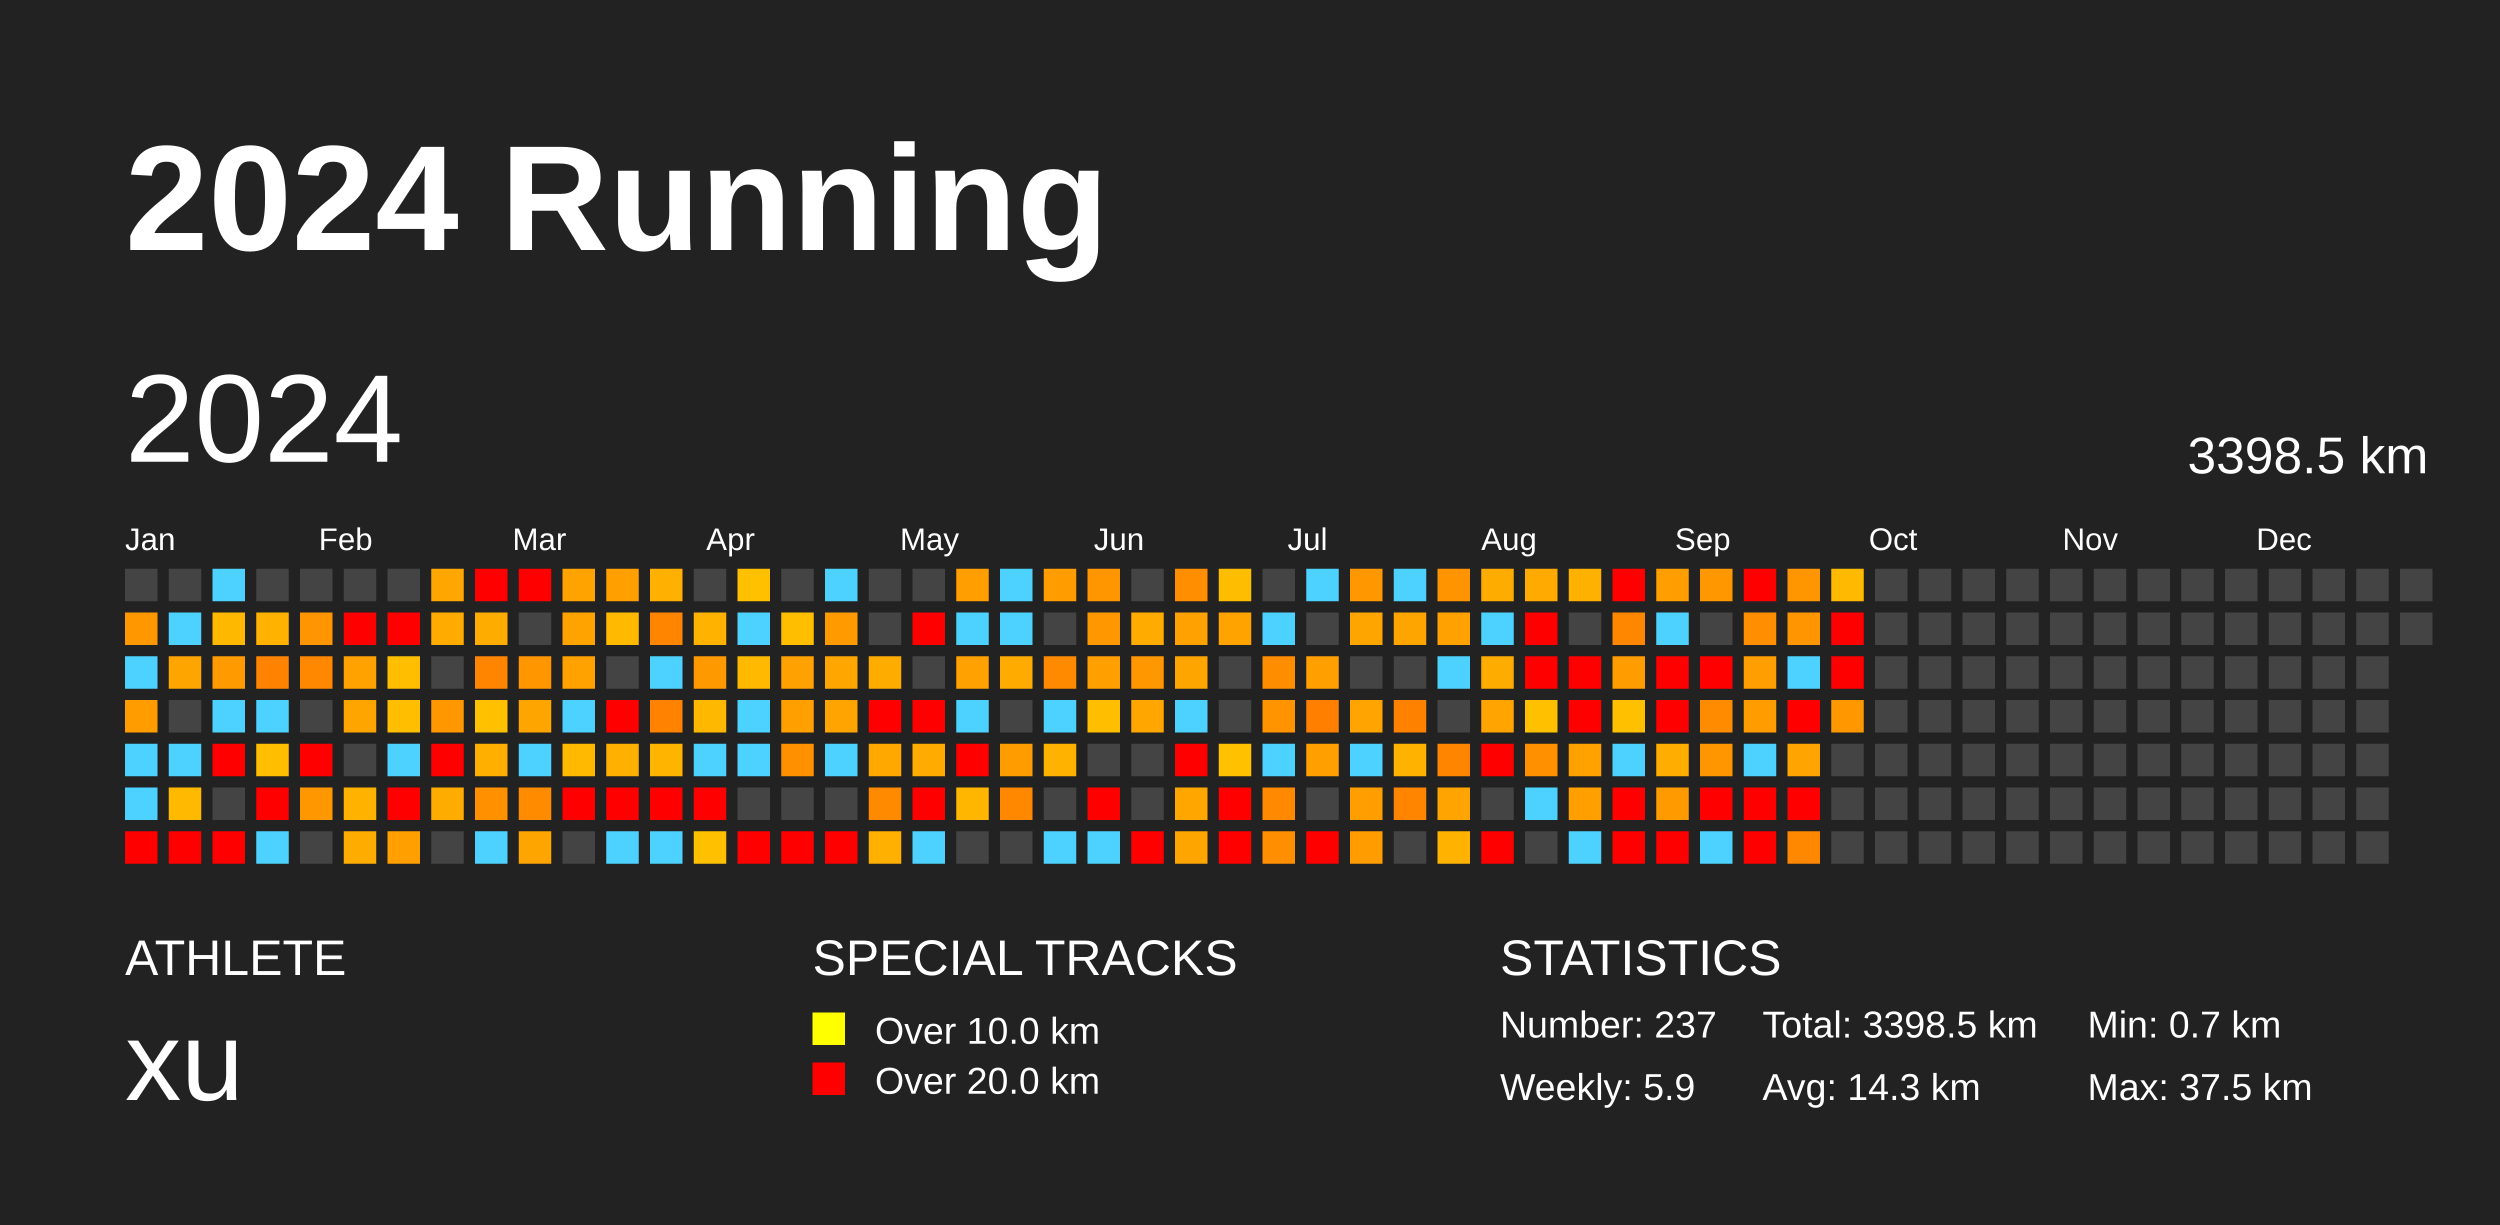
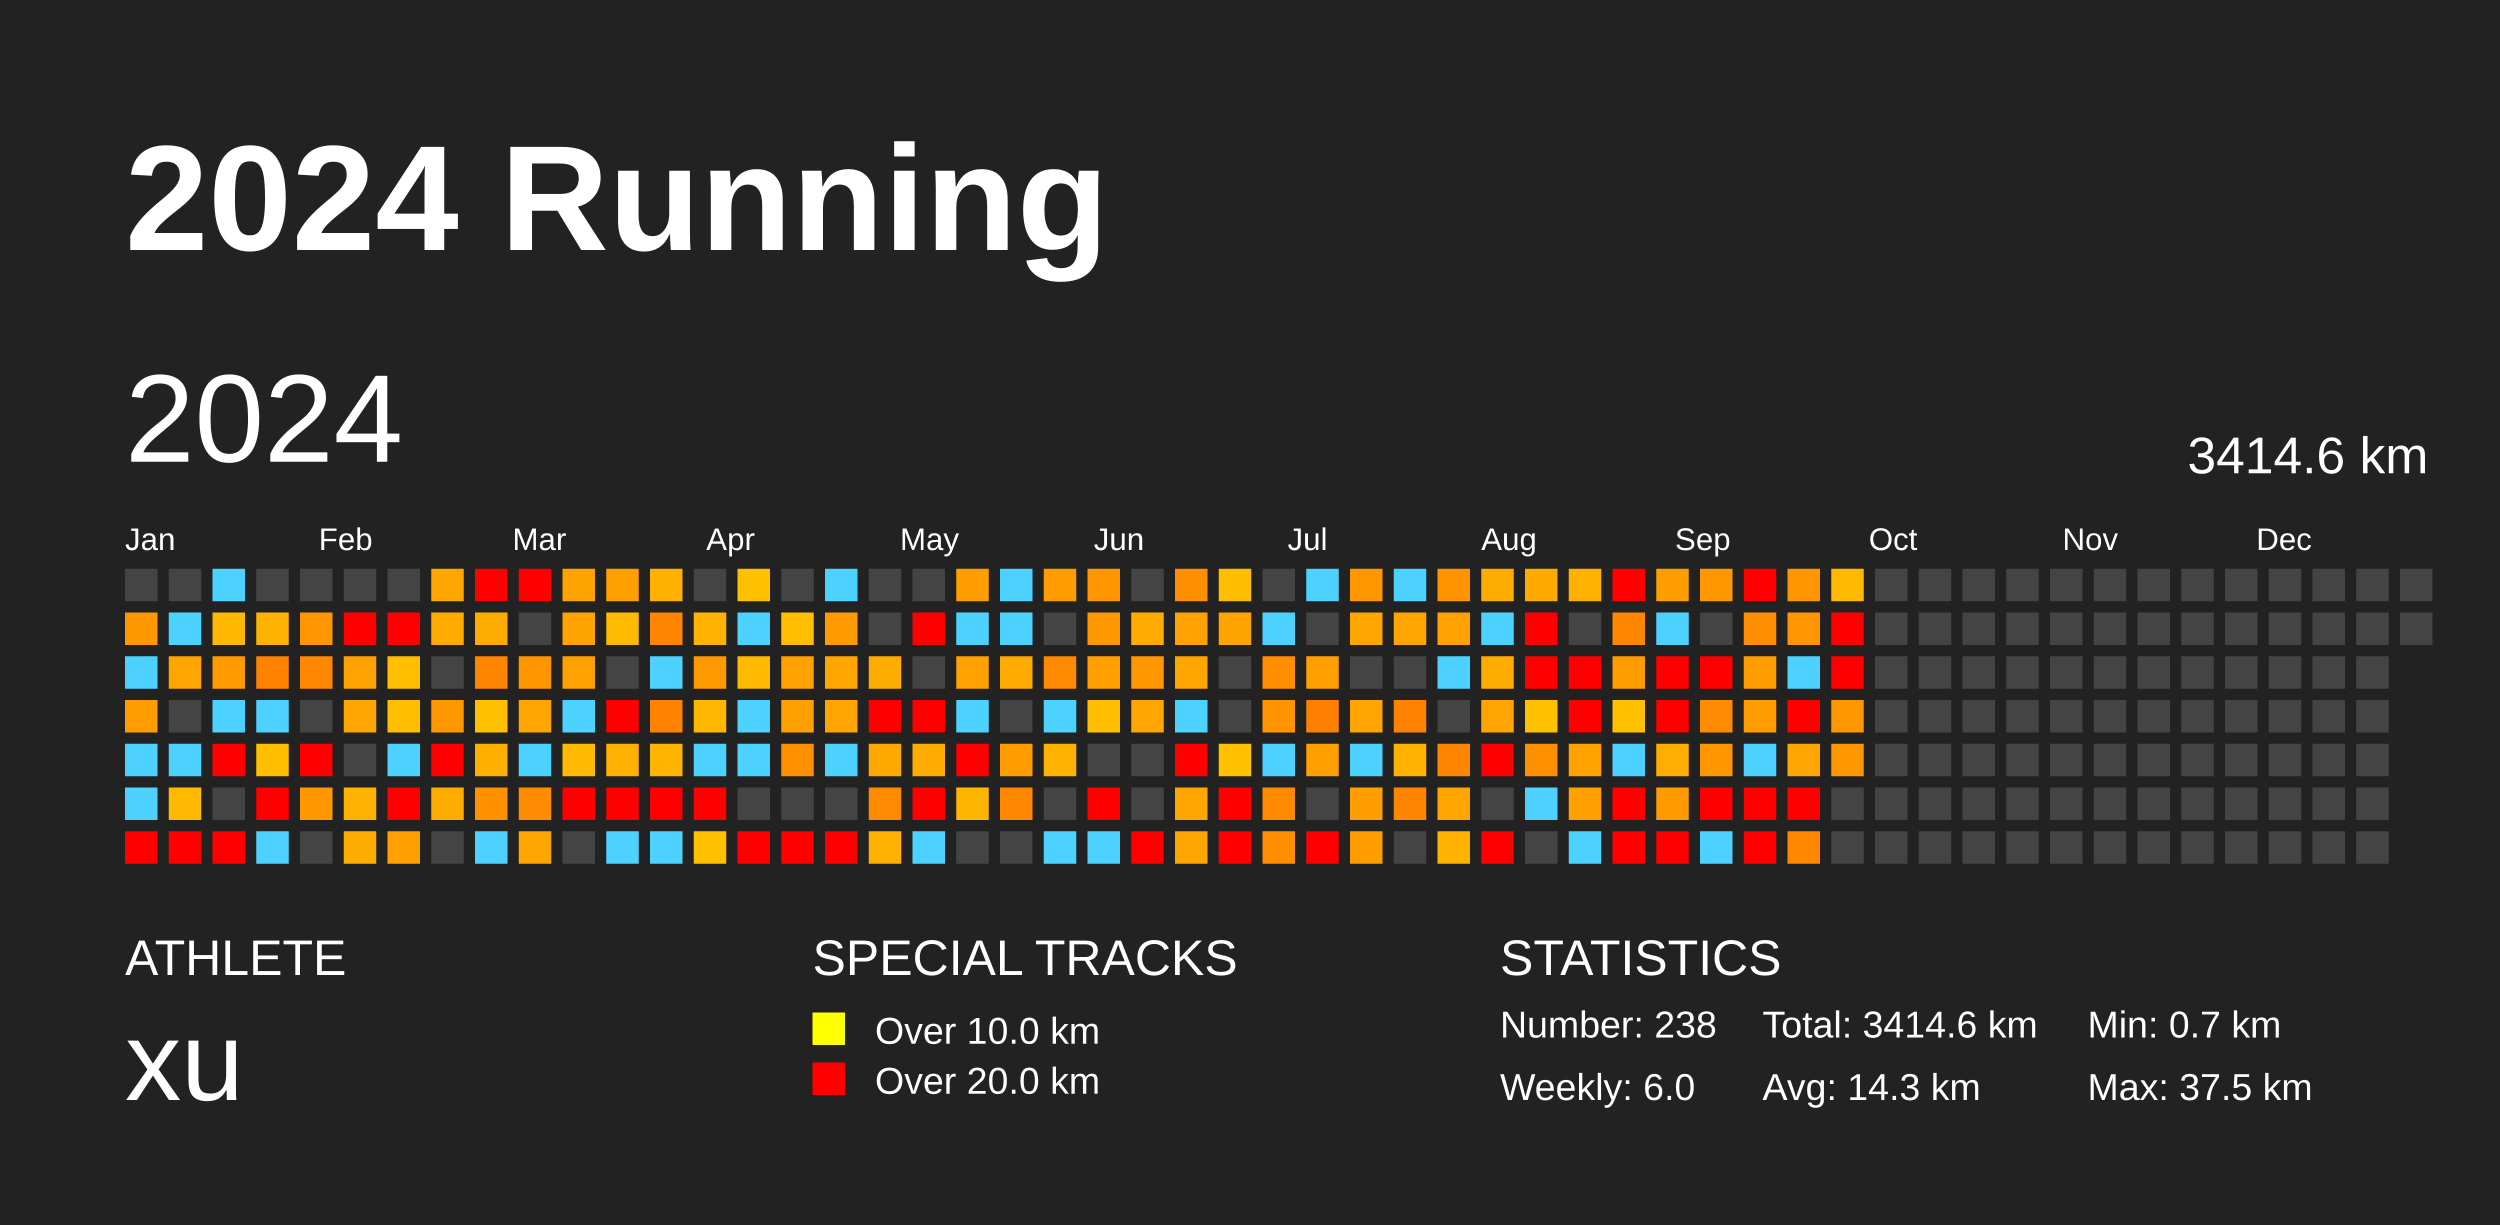
<svg xmlns="http://www.w3.org/2000/svg" baseProfile="full" height="98mm" version="1.1" viewBox="0,0,200,98" width="200mm">
  <defs />
  <rect fill="#222222" height="98" width="200" x="0" y="0" />
  <text fill="#FFFFFF" style="font-size:12px; font-family:Arial; font-weight:bold;" x="10" y="20">2024 Running</text>
  <text fill="#FFFFFF" style="font-size:4px; font-family:Arial" x="10" y="78">ATHLETE</text>
  <text fill="#FFFFFF" style="font-size:9px; font-family:Arial" x="10" y="88">xu</text>
  <text fill="#FFFFFF" style="font-size:4px; font-family:Arial" x="65" y="78">SPECIAL TRACKS</text>
  <rect fill="yellow" height="2.6" width="2.6" x="65" y="81" />
  <text fill="#FFFFFF" style="font-size:3px; font-family:Arial" x="70" y="83.5">Over 10.0 km</text>
  <rect fill="red" height="2.6" width="2.6" x="65" y="85" />
  <text fill="#FFFFFF" style="font-size:3px; font-family:Arial" x="70" y="87.5">Over 20.0 km</text>
  <text fill="#FFFFFF" style="font-size:4px; font-family:Arial" x="120" y="78">STATISTICS</text>
-   <text fill="#FFFFFF" style="font-size:3px; font-family:Arial" x="120" y="83">Number: 237</text>
-   <text fill="#FFFFFF" style="font-size:3px; font-family:Arial" x="120" y="88">Weekly: 5.9</text>
-   <text fill="#FFFFFF" style="font-size:3px; font-family:Arial" x="141" y="83">Total: 3398.5 km</text>
+   <text fill="#FFFFFF" style="font-size:3px; font-family:Arial" x="120" y="83">Number: 238</text>
+   <text fill="#FFFFFF" style="font-size:3px; font-family:Arial" x="120" y="88">Weekly: 6.0</text>
+   <text fill="#FFFFFF" style="font-size:3px; font-family:Arial" x="141" y="83">Total: 3414.6 km</text>
  <text fill="#FFFFFF" style="font-size:3px; font-family:Arial" x="141" y="88">Avg: 14.3 km</text>
  <text fill="#FFFFFF" style="font-size:3px; font-family:Arial" x="167" y="83">Min: 0.7 km</text>
  <text fill="#FFFFFF" style="font-size:3px; font-family:Arial" x="167" y="88">Max: 37.5 km</text>
  <text dominant-baseline="hanging" fill="#FFFFFF" style="font-size:10.0px; font-family:Arial;" x="10" y="30">2024</text>
-   <text dominant-baseline="hanging" fill="#FFFFFF" style="font-size:4.125px; font-family:Arial;" x="175" y="35">3398.5 km</text>
+   <text dominant-baseline="hanging" fill="#FFFFFF" style="font-size:4.125px; font-family:Arial;" x="175" y="35">3414.6 km</text>
  <text fill="#FFFFFF" style="font-size:2.5px; font-family:Arial" x="10.0" y="44">Jan</text>
  <text fill="#FFFFFF" style="font-size:2.5px; font-family:Arial" x="25.5" y="44">Feb</text>
  <text fill="#FFFFFF" style="font-size:2.5px; font-family:Arial" x="41.0" y="44">Mar</text>
  <text fill="#FFFFFF" style="font-size:2.5px; font-family:Arial" x="56.5" y="44">Apr</text>
  <text fill="#FFFFFF" style="font-size:2.5px; font-family:Arial" x="72.0" y="44">May</text>
  <text fill="#FFFFFF" style="font-size:2.5px; font-family:Arial" x="87.5" y="44">Jun</text>
  <text fill="#FFFFFF" style="font-size:2.5px; font-family:Arial" x="103.0" y="44">Jul</text>
  <text fill="#FFFFFF" style="font-size:2.5px; font-family:Arial" x="118.5" y="44">Aug</text>
  <text fill="#FFFFFF" style="font-size:2.5px; font-family:Arial" x="134.0" y="44">Sep</text>
  <text fill="#FFFFFF" style="font-size:2.5px; font-family:Arial" x="149.5" y="44">Oct</text>
  <text fill="#FFFFFF" style="font-size:2.5px; font-family:Arial" x="165.0" y="44">Nov</text>
  <text fill="#FFFFFF" style="font-size:2.5px; font-family:Arial" x="180.5" y="44">Dec</text>
  <rect fill="#444444" height="2.6" width="2.6" x="10.0" y="45.5" />
  <rect fill="#ff9700" height="2.6" width="2.6" x="10.0" y="49.0" />
  <rect fill="#4dd2ff" height="2.6" width="2.6" x="10.0" y="52.5" />
  <rect fill="#ff9c00" height="2.6" width="2.6" x="10.0" y="56.0" />
  <rect fill="#4dd2ff" height="2.6" width="2.6" x="10.0" y="59.5" />
  <rect fill="#4dd2ff" height="2.6" width="2.6" x="10.0" y="63.0" />
  <rect fill="red" height="2.6" width="2.6" x="10.0" y="66.5" />
  <rect fill="#444444" height="2.6" width="2.6" x="13.5" y="45.5" />
  <rect fill="#4dd2ff" height="2.6" width="2.6" x="13.5" y="49.0" />
  <rect fill="#ffa500" height="2.6" width="2.6" x="13.5" y="52.5" />
  <rect fill="#444444" height="2.6" width="2.6" x="13.5" y="56.0" />
  <rect fill="#4dd2ff" height="2.6" width="2.6" x="13.5" y="59.5" />
  <rect fill="#ffba00" height="2.6" width="2.6" x="13.5" y="63.0" />
  <rect fill="red" height="2.6" width="2.6" x="13.5" y="66.5" />
  <rect fill="#4dd2ff" height="2.6" width="2.6" x="17.0" y="45.5" />
  <rect fill="#ffb800" height="2.6" width="2.6" x="17.0" y="49.0" />
  <rect fill="#ff9b00" height="2.6" width="2.6" x="17.0" y="52.5" />
  <rect fill="#4dd2ff" height="2.6" width="2.6" x="17.0" y="56.0" />
  <rect fill="red" height="2.6" width="2.6" x="17.0" y="59.5" />
  <rect fill="#444444" height="2.6" width="2.6" x="17.0" y="63.0" />
  <rect fill="red" height="2.6" width="2.6" x="17.0" y="66.5" />
  <rect fill="#444444" height="2.6" width="2.6" x="20.5" y="45.5" />
  <rect fill="#ffb300" height="2.6" width="2.6" x="20.5" y="49.0" />
  <rect fill="#ff8300" height="2.6" width="2.6" x="20.5" y="52.5" />
  <rect fill="#4dd2ff" height="2.6" width="2.6" x="20.5" y="56.0" />
  <rect fill="#ffbf00" height="2.6" width="2.6" x="20.5" y="59.5" />
  <rect fill="red" height="2.6" width="2.6" x="20.5" y="63.0" />
  <rect fill="#4dd2ff" height="2.6" width="2.6" x="20.5" y="66.5" />
  <rect fill="#444444" height="2.6" width="2.6" x="24.0" y="45.5" />
  <rect fill="#ff9500" height="2.6" width="2.6" x="24.0" y="49.0" />
  <rect fill="#ff8800" height="2.6" width="2.6" x="24.0" y="52.5" />
  <rect fill="#444444" height="2.6" width="2.6" x="24.0" y="56.0" />
  <rect fill="red" height="2.6" width="2.6" x="24.0" y="59.5" />
  <rect fill="#ff9700" height="2.6" width="2.6" x="24.0" y="63.0" />
  <rect fill="#444444" height="2.6" width="2.6" x="24.0" y="66.5" />
  <rect fill="#444444" height="2.6" width="2.6" x="27.5" y="45.5" />
  <rect fill="red" height="2.6" width="2.6" x="27.5" y="49.0" />
  <rect fill="#ffa200" height="2.6" width="2.6" x="27.5" y="52.5" />
  <rect fill="#ffa500" height="2.6" width="2.6" x="27.5" y="56.0" />
  <rect fill="#444444" height="2.6" width="2.6" x="27.5" y="59.5" />
  <rect fill="#ffb200" height="2.6" width="2.6" x="27.5" y="63.0" />
  <rect fill="#ffac00" height="2.6" width="2.6" x="27.5" y="66.5" />
  <rect fill="#444444" height="2.6" width="2.6" x="31.0" y="45.5" />
  <rect fill="red" height="2.6" width="2.6" x="31.0" y="49.0" />
  <rect fill="#ffbf00" height="2.6" width="2.6" x="31.0" y="52.5" />
  <rect fill="#ffbe00" height="2.6" width="2.6" x="31.0" y="56.0" />
  <rect fill="#4dd2ff" height="2.6" width="2.6" x="31.0" y="59.5" />
  <rect fill="red" height="2.6" width="2.6" x="31.0" y="63.0" />
  <rect fill="#ff9f00" height="2.6" width="2.6" x="31.0" y="66.5" />
  <rect fill="#ffa600" height="2.6" width="2.6" x="34.5" y="45.5" />
  <rect fill="#ffab00" height="2.6" width="2.6" x="34.5" y="49.0" />
  <rect fill="#444444" height="2.6" width="2.6" x="34.5" y="52.5" />
  <rect fill="#ff9800" height="2.6" width="2.6" x="34.5" y="56.0" />
  <rect fill="red" height="2.6" width="2.6" x="34.5" y="59.5" />
  <rect fill="#ffac00" height="2.6" width="2.6" x="34.5" y="63.0" />
  <rect fill="#444444" height="2.6" width="2.6" x="34.5" y="66.5" />
  <rect fill="red" height="2.6" width="2.6" x="38.0" y="45.5" />
  <rect fill="#ffac00" height="2.6" width="2.6" x="38.0" y="49.0" />
  <rect fill="#ff8400" height="2.6" width="2.6" x="38.0" y="52.5" />
  <rect fill="#ffc000" height="2.6" width="2.6" x="38.0" y="56.0" />
  <rect fill="#ffaf00" height="2.6" width="2.6" x="38.0" y="59.5" />
  <rect fill="#ff9000" height="2.6" width="2.6" x="38.0" y="63.0" />
  <rect fill="#4dd2ff" height="2.6" width="2.6" x="38.0" y="66.5" />
  <rect fill="red" height="2.6" width="2.6" x="41.5" y="45.5" />
  <rect fill="#444444" height="2.6" width="2.6" x="41.5" y="49.0" />
  <rect fill="#ff9600" height="2.6" width="2.6" x="41.5" y="52.5" />
  <rect fill="#ffa500" height="2.6" width="2.6" x="41.5" y="56.0" />
  <rect fill="#4dd2ff" height="2.6" width="2.6" x="41.5" y="59.5" />
  <rect fill="#ff8b00" height="2.6" width="2.6" x="41.5" y="63.0" />
  <rect fill="#ffa500" height="2.6" width="2.6" x="41.5" y="66.5" />
  <rect fill="#ffa300" height="2.6" width="2.6" x="45.0" y="45.5" />
  <rect fill="#ffa300" height="2.6" width="2.6" x="45.0" y="49.0" />
  <rect fill="#ffa200" height="2.6" width="2.6" x="45.0" y="52.5" />
  <rect fill="#4dd2ff" height="2.6" width="2.6" x="45.0" y="56.0" />
  <rect fill="#ffb900" height="2.6" width="2.6" x="45.0" y="59.5" />
  <rect fill="red" height="2.6" width="2.6" x="45.0" y="63.0" />
  <rect fill="#444444" height="2.6" width="2.6" x="45.0" y="66.5" />
  <rect fill="#ffa000" height="2.6" width="2.6" x="48.5" y="45.5" />
  <rect fill="#ffba00" height="2.6" width="2.6" x="48.5" y="49.0" />
  <rect fill="#444444" height="2.6" width="2.6" x="48.5" y="52.5" />
  <rect fill="red" height="2.6" width="2.6" x="48.5" y="56.0" />
  <rect fill="#ffb000" height="2.6" width="2.6" x="48.5" y="59.5" />
  <rect fill="red" height="2.6" width="2.6" x="48.5" y="63.0" />
  <rect fill="#4dd2ff" height="2.6" width="2.6" x="48.5" y="66.5" />
  <rect fill="#ffb000" height="2.6" width="2.6" x="52.0" y="45.5" />
  <rect fill="#ff8400" height="2.6" width="2.6" x="52.0" y="49.0" />
  <rect fill="#4dd2ff" height="2.6" width="2.6" x="52.0" y="52.5" />
  <rect fill="#ff8200" height="2.6" width="2.6" x="52.0" y="56.0" />
  <rect fill="#ffb500" height="2.6" width="2.6" x="52.0" y="59.5" />
  <rect fill="red" height="2.6" width="2.6" x="52.0" y="63.0" />
  <rect fill="#4dd2ff" height="2.6" width="2.6" x="52.0" y="66.5" />
  <rect fill="#444444" height="2.6" width="2.6" x="55.5" y="45.5" />
  <rect fill="#ffb300" height="2.6" width="2.6" x="55.5" y="49.0" />
  <rect fill="#ff9900" height="2.6" width="2.6" x="55.5" y="52.5" />
  <rect fill="#ffb800" height="2.6" width="2.6" x="55.5" y="56.0" />
  <rect fill="#4dd2ff" height="2.6" width="2.6" x="55.5" y="59.5" />
  <rect fill="red" height="2.6" width="2.6" x="55.5" y="63.0" />
  <rect fill="#ffc000" height="2.6" width="2.6" x="55.5" y="66.5" />
  <rect fill="#ffc000" height="2.6" width="2.6" x="59.0" y="45.5" />
  <rect fill="#4dd2ff" height="2.6" width="2.6" x="59.0" y="49.0" />
  <rect fill="#ffba00" height="2.6" width="2.6" x="59.0" y="52.5" />
  <rect fill="#4dd2ff" height="2.6" width="2.6" x="59.0" y="56.0" />
  <rect fill="#4dd2ff" height="2.6" width="2.6" x="59.0" y="59.5" />
  <rect fill="#444444" height="2.6" width="2.6" x="59.0" y="63.0" />
  <rect fill="red" height="2.6" width="2.6" x="59.0" y="66.5" />
  <rect fill="#444444" height="2.6" width="2.6" x="62.5" y="45.5" />
  <rect fill="#ffbf00" height="2.6" width="2.6" x="62.5" y="49.0" />
  <rect fill="#ffa100" height="2.6" width="2.6" x="62.5" y="52.5" />
  <rect fill="#ff9f00" height="2.6" width="2.6" x="62.5" y="56.0" />
  <rect fill="#ff9100" height="2.6" width="2.6" x="62.5" y="59.5" />
  <rect fill="#444444" height="2.6" width="2.6" x="62.5" y="63.0" />
  <rect fill="red" height="2.6" width="2.6" x="62.5" y="66.5" />
  <rect fill="#4dd2ff" height="2.6" width="2.6" x="66.0" y="45.5" />
  <rect fill="#ff9b00" height="2.6" width="2.6" x="66.0" y="49.0" />
  <rect fill="#ffa600" height="2.6" width="2.6" x="66.0" y="52.5" />
  <rect fill="#ffa400" height="2.6" width="2.6" x="66.0" y="56.0" />
  <rect fill="#4dd2ff" height="2.6" width="2.6" x="66.0" y="59.5" />
  <rect fill="#444444" height="2.6" width="2.6" x="66.0" y="63.0" />
  <rect fill="red" height="2.6" width="2.6" x="66.0" y="66.5" />
  <rect fill="#444444" height="2.6" width="2.6" x="69.5" y="45.5" />
  <rect fill="#444444" height="2.6" width="2.6" x="69.5" y="49.0" />
  <rect fill="#ffac00" height="2.6" width="2.6" x="69.5" y="52.5" />
  <rect fill="red" height="2.6" width="2.6" x="69.5" y="56.0" />
  <rect fill="#ffa800" height="2.6" width="2.6" x="69.5" y="59.5" />
  <rect fill="#ff8a00" height="2.6" width="2.6" x="69.5" y="63.0" />
  <rect fill="#ffb000" height="2.6" width="2.6" x="69.5" y="66.5" />
  <rect fill="#444444" height="2.6" width="2.6" x="73.0" y="45.5" />
  <rect fill="red" height="2.6" width="2.6" x="73.0" y="49.0" />
  <rect fill="#444444" height="2.6" width="2.6" x="73.0" y="52.5" />
  <rect fill="red" height="2.6" width="2.6" x="73.0" y="56.0" />
  <rect fill="#ffab00" height="2.6" width="2.6" x="73.0" y="59.5" />
  <rect fill="red" height="2.6" width="2.6" x="73.0" y="63.0" />
  <rect fill="#4dd2ff" height="2.6" width="2.6" x="73.0" y="66.5" />
  <rect fill="#ff9e00" height="2.6" width="2.6" x="76.5" y="45.5" />
  <rect fill="#4dd2ff" height="2.6" width="2.6" x="76.5" y="49.0" />
  <rect fill="#ffa100" height="2.6" width="2.6" x="76.5" y="52.5" />
  <rect fill="#4dd2ff" height="2.6" width="2.6" x="76.5" y="56.0" />
  <rect fill="red" height="2.6" width="2.6" x="76.5" y="59.5" />
  <rect fill="#ffb600" height="2.6" width="2.6" x="76.5" y="63.0" />
  <rect fill="#444444" height="2.6" width="2.6" x="76.5" y="66.5" />
  <rect fill="#4dd2ff" height="2.6" width="2.6" x="80.0" y="45.5" />
  <rect fill="#4dd2ff" height="2.6" width="2.6" x="80.0" y="49.0" />
  <rect fill="#ffab00" height="2.6" width="2.6" x="80.0" y="52.5" />
  <rect fill="#444444" height="2.6" width="2.6" x="80.0" y="56.0" />
  <rect fill="#ff9d00" height="2.6" width="2.6" x="80.0" y="59.5" />
  <rect fill="#ff8800" height="2.6" width="2.6" x="80.0" y="63.0" />
  <rect fill="#444444" height="2.6" width="2.6" x="80.0" y="66.5" />
  <rect fill="#ff9d00" height="2.6" width="2.6" x="83.5" y="45.5" />
  <rect fill="#444444" height="2.6" width="2.6" x="83.5" y="49.0" />
  <rect fill="#ff8a00" height="2.6" width="2.6" x="83.5" y="52.5" />
  <rect fill="#4dd2ff" height="2.6" width="2.6" x="83.5" y="56.0" />
  <rect fill="#ffb200" height="2.6" width="2.6" x="83.5" y="59.5" />
  <rect fill="#444444" height="2.6" width="2.6" x="83.5" y="63.0" />
  <rect fill="#4dd2ff" height="2.6" width="2.6" x="83.5" y="66.5" />
  <rect fill="#ff9600" height="2.6" width="2.6" x="87.0" y="45.5" />
  <rect fill="#ff9800" height="2.6" width="2.6" x="87.0" y="49.0" />
  <rect fill="#ff9f00" height="2.6" width="2.6" x="87.0" y="52.5" />
  <rect fill="#ffbe00" height="2.6" width="2.6" x="87.0" y="56.0" />
  <rect fill="#444444" height="2.6" width="2.6" x="87.0" y="59.5" />
  <rect fill="red" height="2.6" width="2.6" x="87.0" y="63.0" />
  <rect fill="#4dd2ff" height="2.6" width="2.6" x="87.0" y="66.5" />
  <rect fill="#444444" height="2.6" width="2.6" x="90.5" y="45.5" />
  <rect fill="#ffab00" height="2.6" width="2.6" x="90.5" y="49.0" />
  <rect fill="#ff9800" height="2.6" width="2.6" x="90.5" y="52.5" />
  <rect fill="#ffa600" height="2.6" width="2.6" x="90.5" y="56.0" />
  <rect fill="#444444" height="2.6" width="2.6" x="90.5" y="59.5" />
  <rect fill="#444444" height="2.6" width="2.6" x="90.5" y="63.0" />
  <rect fill="red" height="2.6" width="2.6" x="90.5" y="66.5" />
  <rect fill="#ff8e00" height="2.6" width="2.6" x="94.0" y="45.5" />
  <rect fill="#ffa100" height="2.6" width="2.6" x="94.0" y="49.0" />
  <rect fill="#ffa500" height="2.6" width="2.6" x="94.0" y="52.5" />
  <rect fill="#4dd2ff" height="2.6" width="2.6" x="94.0" y="56.0" />
  <rect fill="red" height="2.6" width="2.6" x="94.0" y="59.5" />
  <rect fill="#ffa600" height="2.6" width="2.6" x="94.0" y="63.0" />
  <rect fill="#ffa500" height="2.6" width="2.6" x="94.0" y="66.5" />
  <rect fill="#ffbd00" height="2.6" width="2.6" x="97.5" y="45.5" />
  <rect fill="#ffa300" height="2.6" width="2.6" x="97.5" y="49.0" />
  <rect fill="#444444" height="2.6" width="2.6" x="97.5" y="52.5" />
  <rect fill="#444444" height="2.6" width="2.6" x="97.5" y="56.0" />
  <rect fill="#ffc100" height="2.6" width="2.6" x="97.5" y="59.5" />
  <rect fill="red" height="2.6" width="2.6" x="97.5" y="63.0" />
  <rect fill="red" height="2.6" width="2.6" x="97.5" y="66.5" />
  <rect fill="#444444" height="2.6" width="2.6" x="101.0" y="45.5" />
  <rect fill="#4dd2ff" height="2.6" width="2.6" x="101.0" y="49.0" />
  <rect fill="#ff8d00" height="2.6" width="2.6" x="101.0" y="52.5" />
  <rect fill="#ff9400" height="2.6" width="2.6" x="101.0" y="56.0" />
  <rect fill="#4dd2ff" height="2.6" width="2.6" x="101.0" y="59.5" />
  <rect fill="#ff8900" height="2.6" width="2.6" x="101.0" y="63.0" />
  <rect fill="#ff8f00" height="2.6" width="2.6" x="101.0" y="66.5" />
  <rect fill="#4dd2ff" height="2.6" width="2.6" x="104.5" y="45.5" />
  <rect fill="#444444" height="2.6" width="2.6" x="104.5" y="49.0" />
  <rect fill="#ff9f00" height="2.6" width="2.6" x="104.5" y="52.5" />
  <rect fill="#ff8000" height="2.6" width="2.6" x="104.5" y="56.0" />
  <rect fill="#ff9f00" height="2.6" width="2.6" x="104.5" y="59.5" />
  <rect fill="#444444" height="2.6" width="2.6" x="104.5" y="63.0" />
  <rect fill="red" height="2.6" width="2.6" x="104.5" y="66.5" />
  <rect fill="#ff9800" height="2.6" width="2.6" x="108.0" y="45.5" />
  <rect fill="#ffa500" height="2.6" width="2.6" x="108.0" y="49.0" />
  <rect fill="#444444" height="2.6" width="2.6" x="108.0" y="52.5" />
  <rect fill="#ffa400" height="2.6" width="2.6" x="108.0" y="56.0" />
  <rect fill="#4dd2ff" height="2.6" width="2.6" x="108.0" y="59.5" />
  <rect fill="#ff9e00" height="2.6" width="2.6" x="108.0" y="63.0" />
  <rect fill="#ff9d00" height="2.6" width="2.6" x="108.0" y="66.5" />
  <rect fill="#4dd2ff" height="2.6" width="2.6" x="111.5" y="45.5" />
  <rect fill="#ffa500" height="2.6" width="2.6" x="111.5" y="49.0" />
  <rect fill="#444444" height="2.6" width="2.6" x="111.5" y="52.5" />
  <rect fill="#ff8100" height="2.6" width="2.6" x="111.5" y="56.0" />
  <rect fill="#ffb300" height="2.6" width="2.6" x="111.5" y="59.5" />
  <rect fill="#ff8400" height="2.6" width="2.6" x="111.5" y="63.0" />
  <rect fill="#444444" height="2.6" width="2.6" x="111.5" y="66.5" />
  <rect fill="#ff9400" height="2.6" width="2.6" x="115.0" y="45.5" />
  <rect fill="#ffa100" height="2.6" width="2.6" x="115.0" y="49.0" />
  <rect fill="#4dd2ff" height="2.6" width="2.6" x="115.0" y="52.5" />
  <rect fill="#444444" height="2.6" width="2.6" x="115.0" y="56.0" />
  <rect fill="#ff8400" height="2.6" width="2.6" x="115.0" y="59.5" />
  <rect fill="#ffa400" height="2.6" width="2.6" x="115.0" y="63.0" />
  <rect fill="#ffb300" height="2.6" width="2.6" x="115.0" y="66.5" />
  <rect fill="#ffac00" height="2.6" width="2.6" x="118.5" y="45.5" />
  <rect fill="#4dd2ff" height="2.6" width="2.6" x="118.5" y="49.0" />
  <rect fill="#ffac00" height="2.6" width="2.6" x="118.5" y="52.5" />
  <rect fill="#ffa400" height="2.6" width="2.6" x="118.5" y="56.0" />
  <rect fill="red" height="2.6" width="2.6" x="118.5" y="59.5" />
  <rect fill="#444444" height="2.6" width="2.6" x="118.5" y="63.0" />
  <rect fill="red" height="2.6" width="2.6" x="118.5" y="66.5" />
  <rect fill="#ffaa00" height="2.6" width="2.6" x="122.0" y="45.5" />
  <rect fill="red" height="2.6" width="2.6" x="122.0" y="49.0" />
  <rect fill="red" height="2.6" width="2.6" x="122.0" y="52.5" />
  <rect fill="#ffc000" height="2.6" width="2.6" x="122.0" y="56.0" />
  <rect fill="#ff9000" height="2.6" width="2.6" x="122.0" y="59.5" />
  <rect fill="#4dd2ff" height="2.6" width="2.6" x="122.0" y="63.0" />
  <rect fill="#444444" height="2.6" width="2.6" x="122.0" y="66.5" />
  <rect fill="#ffb100" height="2.6" width="2.6" x="125.5" y="45.5" />
  <rect fill="#444444" height="2.6" width="2.6" x="125.5" y="49.0" />
  <rect fill="red" height="2.6" width="2.6" x="125.5" y="52.5" />
  <rect fill="red" height="2.6" width="2.6" x="125.5" y="56.0" />
  <rect fill="#ffa200" height="2.6" width="2.6" x="125.5" y="59.5" />
  <rect fill="#ff9f00" height="2.6" width="2.6" x="125.5" y="63.0" />
  <rect fill="#4dd2ff" height="2.6" width="2.6" x="125.5" y="66.5" />
  <rect fill="red" height="2.6" width="2.6" x="129.0" y="45.5" />
  <rect fill="#ff8700" height="2.6" width="2.6" x="129.0" y="49.0" />
  <rect fill="#ff9c00" height="2.6" width="2.6" x="129.0" y="52.5" />
  <rect fill="#ffc000" height="2.6" width="2.6" x="129.0" y="56.0" />
  <rect fill="#4dd2ff" height="2.6" width="2.6" x="129.0" y="59.5" />
  <rect fill="red" height="2.6" width="2.6" x="129.0" y="63.0" />
  <rect fill="red" height="2.6" width="2.6" x="129.0" y="66.5" />
  <rect fill="#ff9e00" height="2.6" width="2.6" x="132.5" y="45.5" />
  <rect fill="#4dd2ff" height="2.6" width="2.6" x="132.5" y="49.0" />
  <rect fill="red" height="2.6" width="2.6" x="132.5" y="52.5" />
  <rect fill="red" height="2.6" width="2.6" x="132.5" y="56.0" />
  <rect fill="#ffae00" height="2.6" width="2.6" x="132.5" y="59.5" />
  <rect fill="#ff9b00" height="2.6" width="2.6" x="132.5" y="63.0" />
  <rect fill="red" height="2.6" width="2.6" x="132.5" y="66.5" />
  <rect fill="#ff9800" height="2.6" width="2.6" x="136.0" y="45.5" />
  <rect fill="#444444" height="2.6" width="2.6" x="136.0" y="49.0" />
  <rect fill="red" height="2.6" width="2.6" x="136.0" y="52.5" />
  <rect fill="#ff8c00" height="2.6" width="2.6" x="136.0" y="56.0" />
  <rect fill="#ff9600" height="2.6" width="2.6" x="136.0" y="59.5" />
  <rect fill="red" height="2.6" width="2.6" x="136.0" y="63.0" />
  <rect fill="#4dd2ff" height="2.6" width="2.6" x="136.0" y="66.5" />
  <rect fill="red" height="2.6" width="2.6" x="139.5" y="45.5" />
  <rect fill="#ff8f00" height="2.6" width="2.6" x="139.5" y="49.0" />
  <rect fill="#ff9e00" height="2.6" width="2.6" x="139.5" y="52.5" />
  <rect fill="#ff9d00" height="2.6" width="2.6" x="139.5" y="56.0" />
  <rect fill="#4dd2ff" height="2.6" width="2.6" x="139.5" y="59.5" />
  <rect fill="red" height="2.6" width="2.6" x="139.5" y="63.0" />
  <rect fill="red" height="2.6" width="2.6" x="139.5" y="66.5" />
  <rect fill="#ff9600" height="2.6" width="2.6" x="143.0" y="45.5" />
  <rect fill="#ff9500" height="2.6" width="2.6" x="143.0" y="49.0" />
  <rect fill="#4dd2ff" height="2.6" width="2.6" x="143.0" y="52.5" />
  <rect fill="red" height="2.6" width="2.6" x="143.0" y="56.0" />
  <rect fill="#ffa400" height="2.6" width="2.6" x="143.0" y="59.5" />
  <rect fill="red" height="2.6" width="2.6" x="143.0" y="63.0" />
  <rect fill="#ff8800" height="2.6" width="2.6" x="143.0" y="66.5" />
  <rect fill="#ffba00" height="2.6" width="2.6" x="146.5" y="45.5" />
  <rect fill="red" height="2.6" width="2.6" x="146.5" y="49.0" />
  <rect fill="red" height="2.6" width="2.6" x="146.5" y="52.5" />
  <rect fill="#ff9700" height="2.6" width="2.6" x="146.5" y="56.0" />
-   <rect fill="#444444" height="2.6" width="2.6" x="146.5" y="59.5" />
+   <rect fill="#ff9800" height="2.6" width="2.6" x="146.5" y="59.5" />
  <rect fill="#444444" height="2.6" width="2.6" x="146.5" y="63.0" />
  <rect fill="#444444" height="2.6" width="2.6" x="146.5" y="66.5" />
  <rect fill="#444444" height="2.6" width="2.6" x="150.0" y="45.5" />
  <rect fill="#444444" height="2.6" width="2.6" x="150.0" y="49.0" />
  <rect fill="#444444" height="2.6" width="2.6" x="150.0" y="52.5" />
  <rect fill="#444444" height="2.6" width="2.6" x="150.0" y="56.0" />
  <rect fill="#444444" height="2.6" width="2.6" x="150.0" y="59.5" />
  <rect fill="#444444" height="2.6" width="2.6" x="150.0" y="63.0" />
  <rect fill="#444444" height="2.6" width="2.6" x="150.0" y="66.5" />
  <rect fill="#444444" height="2.6" width="2.6" x="153.5" y="45.5" />
  <rect fill="#444444" height="2.6" width="2.6" x="153.5" y="49.0" />
  <rect fill="#444444" height="2.6" width="2.6" x="153.5" y="52.5" />
  <rect fill="#444444" height="2.6" width="2.6" x="153.5" y="56.0" />
  <rect fill="#444444" height="2.6" width="2.6" x="153.5" y="59.5" />
  <rect fill="#444444" height="2.6" width="2.6" x="153.5" y="63.0" />
  <rect fill="#444444" height="2.6" width="2.6" x="153.5" y="66.5" />
  <rect fill="#444444" height="2.6" width="2.6" x="157.0" y="45.5" />
  <rect fill="#444444" height="2.6" width="2.6" x="157.0" y="49.0" />
  <rect fill="#444444" height="2.6" width="2.6" x="157.0" y="52.5" />
  <rect fill="#444444" height="2.6" width="2.6" x="157.0" y="56.0" />
  <rect fill="#444444" height="2.6" width="2.6" x="157.0" y="59.5" />
  <rect fill="#444444" height="2.6" width="2.6" x="157.0" y="63.0" />
  <rect fill="#444444" height="2.6" width="2.6" x="157.0" y="66.5" />
  <rect fill="#444444" height="2.6" width="2.6" x="160.5" y="45.5" />
  <rect fill="#444444" height="2.6" width="2.6" x="160.5" y="49.0" />
  <rect fill="#444444" height="2.6" width="2.6" x="160.5" y="52.5" />
  <rect fill="#444444" height="2.6" width="2.6" x="160.5" y="56.0" />
  <rect fill="#444444" height="2.6" width="2.6" x="160.5" y="59.5" />
  <rect fill="#444444" height="2.6" width="2.6" x="160.5" y="63.0" />
  <rect fill="#444444" height="2.6" width="2.6" x="160.5" y="66.5" />
  <rect fill="#444444" height="2.6" width="2.6" x="164.0" y="45.5" />
  <rect fill="#444444" height="2.6" width="2.6" x="164.0" y="49.0" />
  <rect fill="#444444" height="2.6" width="2.6" x="164.0" y="52.5" />
  <rect fill="#444444" height="2.6" width="2.6" x="164.0" y="56.0" />
  <rect fill="#444444" height="2.6" width="2.6" x="164.0" y="59.5" />
  <rect fill="#444444" height="2.6" width="2.6" x="164.0" y="63.0" />
  <rect fill="#444444" height="2.6" width="2.6" x="164.0" y="66.5" />
  <rect fill="#444444" height="2.6" width="2.6" x="167.5" y="45.5" />
  <rect fill="#444444" height="2.6" width="2.6" x="167.5" y="49.0" />
  <rect fill="#444444" height="2.6" width="2.6" x="167.5" y="52.5" />
  <rect fill="#444444" height="2.6" width="2.6" x="167.5" y="56.0" />
  <rect fill="#444444" height="2.6" width="2.6" x="167.5" y="59.5" />
  <rect fill="#444444" height="2.6" width="2.6" x="167.5" y="63.0" />
  <rect fill="#444444" height="2.6" width="2.6" x="167.5" y="66.5" />
  <rect fill="#444444" height="2.6" width="2.6" x="171.0" y="45.5" />
  <rect fill="#444444" height="2.6" width="2.6" x="171.0" y="49.0" />
  <rect fill="#444444" height="2.6" width="2.6" x="171.0" y="52.5" />
  <rect fill="#444444" height="2.6" width="2.6" x="171.0" y="56.0" />
  <rect fill="#444444" height="2.6" width="2.6" x="171.0" y="59.5" />
  <rect fill="#444444" height="2.6" width="2.6" x="171.0" y="63.0" />
  <rect fill="#444444" height="2.6" width="2.6" x="171.0" y="66.5" />
  <rect fill="#444444" height="2.6" width="2.6" x="174.5" y="45.5" />
  <rect fill="#444444" height="2.6" width="2.6" x="174.5" y="49.0" />
  <rect fill="#444444" height="2.6" width="2.6" x="174.5" y="52.5" />
  <rect fill="#444444" height="2.6" width="2.6" x="174.5" y="56.0" />
  <rect fill="#444444" height="2.6" width="2.6" x="174.5" y="59.5" />
  <rect fill="#444444" height="2.6" width="2.6" x="174.5" y="63.0" />
  <rect fill="#444444" height="2.6" width="2.6" x="174.5" y="66.5" />
  <rect fill="#444444" height="2.6" width="2.6" x="178.0" y="45.5" />
  <rect fill="#444444" height="2.6" width="2.6" x="178.0" y="49.0" />
  <rect fill="#444444" height="2.6" width="2.6" x="178.0" y="52.5" />
  <rect fill="#444444" height="2.6" width="2.6" x="178.0" y="56.0" />
  <rect fill="#444444" height="2.6" width="2.6" x="178.0" y="59.5" />
  <rect fill="#444444" height="2.6" width="2.6" x="178.0" y="63.0" />
  <rect fill="#444444" height="2.6" width="2.6" x="178.0" y="66.5" />
  <rect fill="#444444" height="2.6" width="2.6" x="181.5" y="45.5" />
  <rect fill="#444444" height="2.6" width="2.6" x="181.5" y="49.0" />
  <rect fill="#444444" height="2.6" width="2.6" x="181.5" y="52.5" />
  <rect fill="#444444" height="2.6" width="2.6" x="181.5" y="56.0" />
  <rect fill="#444444" height="2.6" width="2.6" x="181.5" y="59.5" />
  <rect fill="#444444" height="2.6" width="2.6" x="181.5" y="63.0" />
  <rect fill="#444444" height="2.6" width="2.6" x="181.5" y="66.5" />
  <rect fill="#444444" height="2.6" width="2.6" x="185.0" y="45.5" />
  <rect fill="#444444" height="2.6" width="2.6" x="185.0" y="49.0" />
  <rect fill="#444444" height="2.6" width="2.6" x="185.0" y="52.5" />
  <rect fill="#444444" height="2.6" width="2.6" x="185.0" y="56.0" />
  <rect fill="#444444" height="2.6" width="2.6" x="185.0" y="59.5" />
  <rect fill="#444444" height="2.6" width="2.6" x="185.0" y="63.0" />
  <rect fill="#444444" height="2.6" width="2.6" x="185.0" y="66.5" />
  <rect fill="#444444" height="2.6" width="2.6" x="188.5" y="45.5" />
  <rect fill="#444444" height="2.6" width="2.6" x="188.5" y="49.0" />
  <rect fill="#444444" height="2.6" width="2.6" x="188.5" y="52.5" />
  <rect fill="#444444" height="2.6" width="2.6" x="188.5" y="56.0" />
  <rect fill="#444444" height="2.6" width="2.6" x="188.5" y="59.5" />
  <rect fill="#444444" height="2.6" width="2.6" x="188.5" y="63.0" />
  <rect fill="#444444" height="2.6" width="2.6" x="188.5" y="66.5" />
  <rect fill="#444444" height="2.6" width="2.6" x="192.0" y="45.5" />
  <rect fill="#444444" height="2.6" width="2.6" x="192.0" y="49.0" />
</svg>
